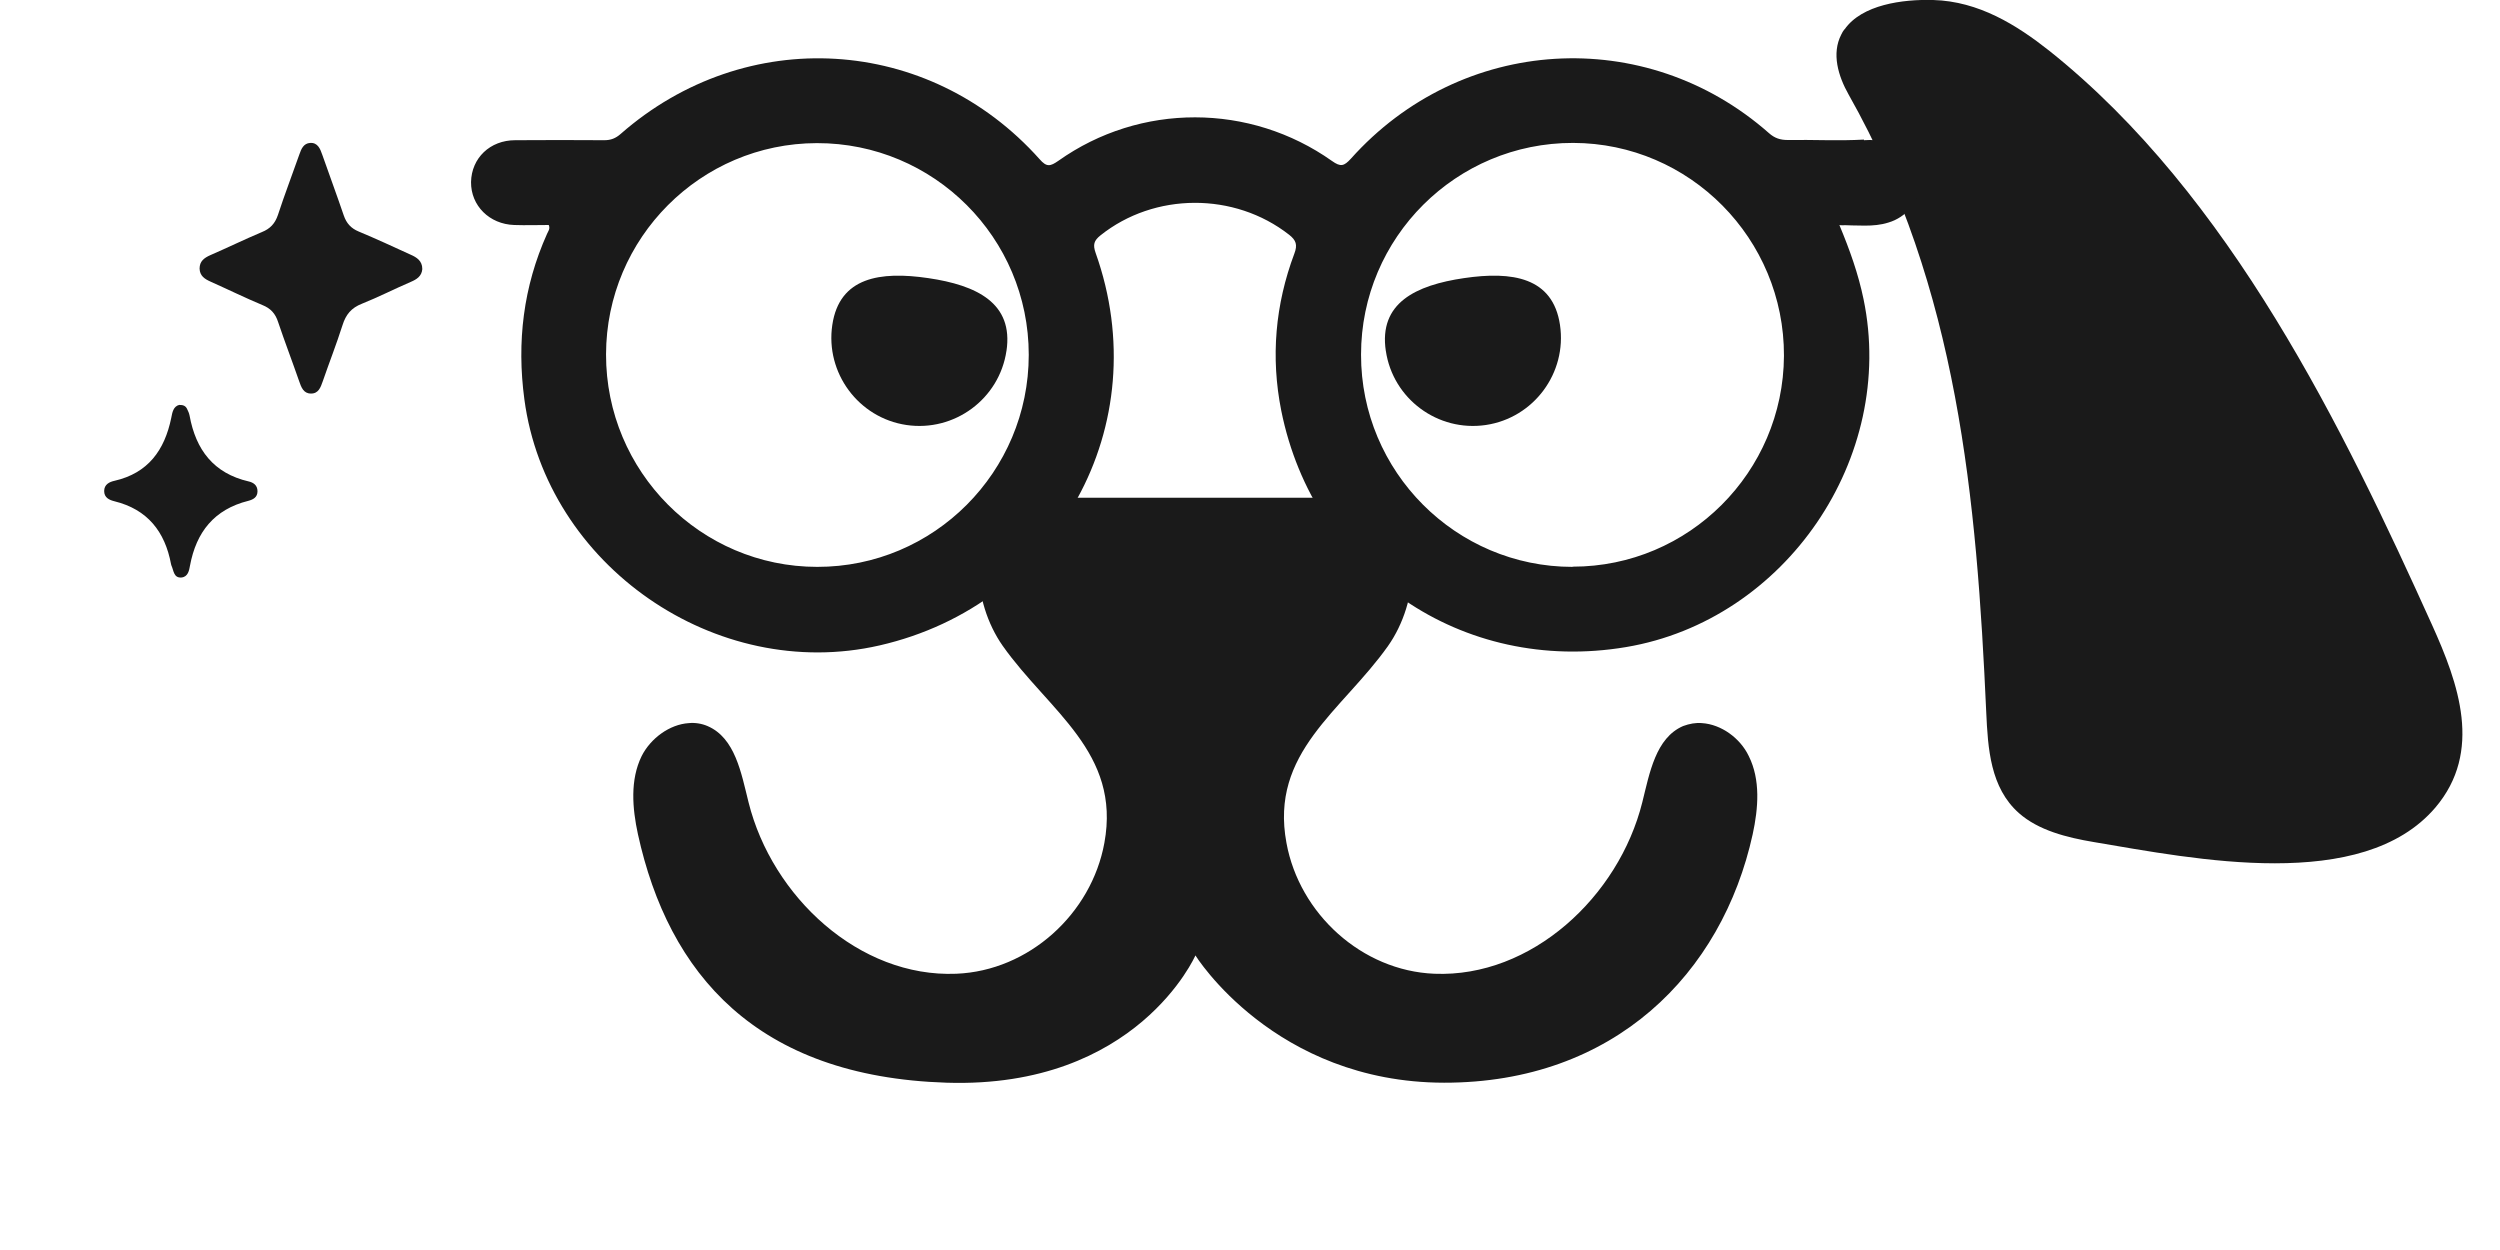
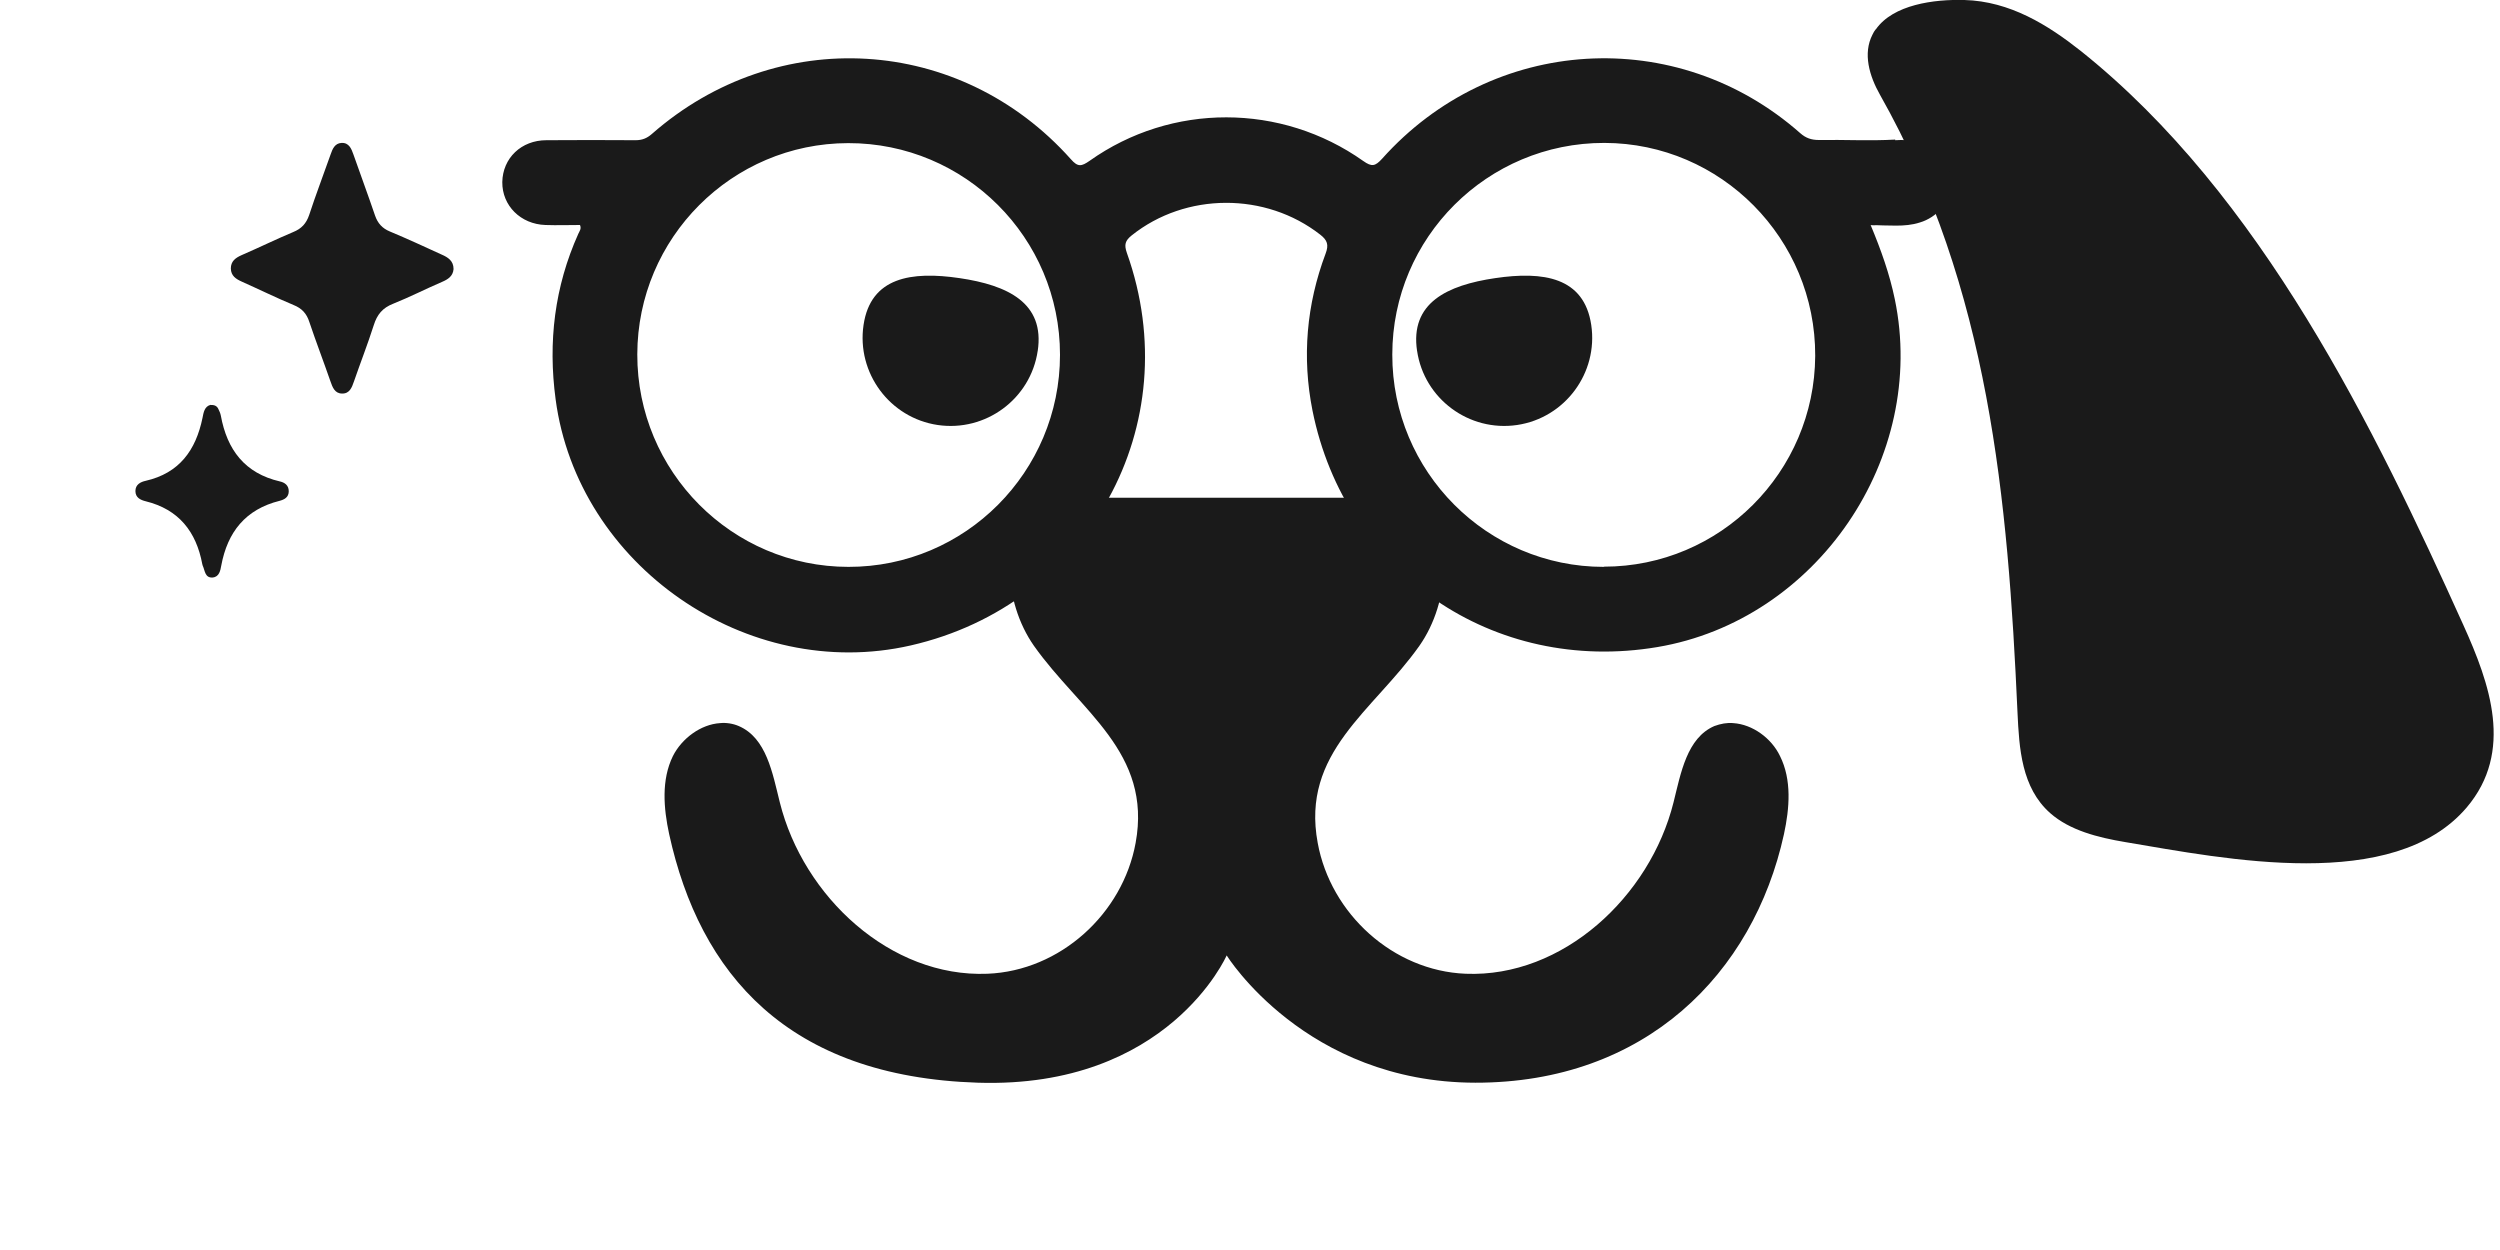
- <svg xmlns="http://www.w3.org/2000/svg" id="_레이어_2" data-name="레이어 2" viewBox="-5 0 120 60">
+ <svg xmlns="http://www.w3.org/2000/svg" id="_레이어_2" data-name="레이어 2" viewBox="-6.5 0 120 60">
  <defs>
    <style>
      .cls-1 {
        fill: #1a1a1a;
      }
    </style>
  </defs>
  <g id="_레이어_1-2" data-name="레이어 1">
    <g>
      <g>
        <path class="cls-1" d="M43.31,16.84c-.34,2.31-2.5,3.9-4.8,3.56s-3.9-2.5-3.56-4.8,2.3-2.59,4.61-2.25,4.1,1.19,3.75,3.5" />
        <path class="cls-1" d="M61.52,16.84c.34,2.31,2.5,3.9,4.8,3.56s3.9-2.5,3.56-4.8-2.3-2.59-4.61-2.25-4.1,1.19-3.75,3.5" />
        <path class="cls-1" d="M83.53,1.41c-.06,.08-.11,.16-.15,.25-.47,.91-.15,1.99,.36,2.89,5.25,9.29,6.14,19.42,6.6,29.65,.08,1.72,.19,3.61,1.57,4.83,.94,.83,2.29,1.17,3.6,1.39,4.82,.81,12.88,2.46,16.39-1.66,2.28-2.69,1.11-5.95-.16-8.76-4.25-9.41-9.68-20.63-18.37-27.56C91.8,1.2,89.98,.06,87.79,0c-1.46-.04-3.42,.22-4.25,1.41Z" />
      </g>
      <path class="cls-1" d="M84.47,6.7c-1.22,.07-2.44,0-3.66,.02-.36,0-.63-.09-.9-.33-5.93-5.23-14.78-4.69-20.07,1.23-.33,.36-.49,.4-.9,.11-3.94-2.79-9.21-2.8-13.14-.01-.39,.27-.56,.31-.9-.08-5.32-5.96-14.1-6.48-20.11-1.21-.24,.21-.47,.3-.78,.3-1.43-.01-2.85-.01-4.28,0-1.21,0-2.1,.86-2.12,2.01-.01,1.13,.88,2.02,2.07,2.06,.56,.02,1.12,0,1.66,0,.08,.19-.03,.3-.08,.42-1.14,2.54-1.46,5.19-1.09,7.95,1.06,7.97,9.19,13.61,17.05,11.81,8.55-1.96,13.31-10.58,10.37-18.84-.14-.4-.08-.59,.23-.84,2.59-2.07,6.43-2.09,9.06-.03,.33,.26,.41,.48,.25,.9-.92,2.45-1.14,4.98-.63,7.54,1.57,7.8,8.69,12.67,16.55,11.35,7.66-1.29,12.98-9.09,11.4-16.7-.25-1.21-.66-2.36-1.16-3.56,0,.02,.27,.01,.3,.01,.1,0,.21,.01,.31,.01,.2,0,.41,.01,.61,.01,.38,0,.77-.03,1.14-.15,.41-.12,.78-.37,1.06-.69s.4-.73,.42-1.15c0-.08,0-.17,0-.25-.02-.22-.06-.43-.15-.63-.26-.53-.8-.95-1.36-1.12-.37-.11-.76-.14-1.15-.11ZM34.23,27.21c-5.6,0-10.15-4.58-10.14-10.2,.01-5.59,4.54-10.13,10.12-10.14,5.61-.01,10.17,4.54,10.17,10.16,0,5.62-4.55,10.19-10.16,10.18Zm36.25,0c-5.6,0-10.16-4.57-10.15-10.19,0-5.62,4.57-10.17,10.18-10.16,5.6,.01,10.14,4.6,10.12,10.22-.03,5.59-4.57,10.12-10.14,10.12Z" />
      <path class="cls-1" d="M64.31,51.97c8.16,.01,13.35-5.23,14.82-11.93,.27-1.25,.38-2.61-.19-3.75-.41-.86-1.32-1.52-2.24-1.58h0c-.3-.03-.61,.03-.91,.14-1.32,.57-1.61,2.26-1.96,3.66-1.13,4.53-5.32,8.42-9.98,8.23-3.48-.14-6.48-2.88-7.1-6.28-.81-4.35,2.66-6.32,4.88-9.46,1.47-2.09,1.77-5.58-.53-6.72-.78-.38-1.69-.39-2.56-.39h-12.33c-.87,0-1.77,.01-2.56,.39-2.28,1.14-1.99,4.63-.52,6.72,2.22,3.14,5.68,5.11,4.88,9.46-.62,3.4-3.62,6.14-7.11,6.28-4.66,.19-8.84-3.7-9.97-8.23-.35-1.4-.64-3.09-1.97-3.66-.28-.12-.6-.17-.9-.14-.92,.06-1.83,.73-2.26,1.58-.56,1.14-.45,2.5-.18,3.75,1.47,6.7,5.68,11.64,14.82,11.93s11.94-6.11,11.94-6.11c0,0,3.78,6.1,11.94,6.11Z" />
      <path class="cls-1" d="M15.27,12.92c-.03,.34-.27,.49-.55,.61-.79,.34-1.55,.73-2.35,1.05-.51,.2-.77,.52-.93,1.03-.29,.91-.64,1.8-.95,2.7-.1,.29-.21,.59-.57,.58-.35,0-.46-.3-.56-.59-.33-.95-.69-1.89-1.01-2.84-.13-.41-.36-.66-.76-.82-.84-.35-1.65-.75-2.48-1.12-.29-.13-.52-.28-.53-.63,0-.35,.22-.51,.51-.64,.83-.36,1.65-.76,2.48-1.11,.4-.16,.63-.41,.77-.82,.32-.98,.69-1.94,1.03-2.91,.09-.26,.2-.53,.52-.55,.36-.02,.48,.28,.58,.57,.34,.97,.7,1.94,1.03,2.91,.13,.38,.35,.62,.71,.77,.84,.35,1.66,.73,2.49,1.11,.3,.13,.57,.3,.57,.69Z" />
      <path class="cls-1" d="M3.62,19.44c.19-.01,.3,.06,.36,.19,.05,.1,.1,.21,.12,.32,.3,1.64,1.15,2.77,2.84,3.16,.22,.05,.42,.18,.42,.47,0,.29-.21,.4-.44,.46-1.64,.41-2.5,1.5-2.8,3.11-.04,.22-.09,.54-.41,.57-.38,.03-.37-.34-.48-.57-.01-.02-.01-.04-.02-.07-.29-1.56-1.13-2.63-2.72-3.02-.24-.06-.49-.17-.49-.49,0-.32,.26-.44,.49-.49,1.62-.37,2.41-1.47,2.73-3.02,.05-.25,.09-.56,.4-.63Z" />
    </g>
  </g>
</svg>
